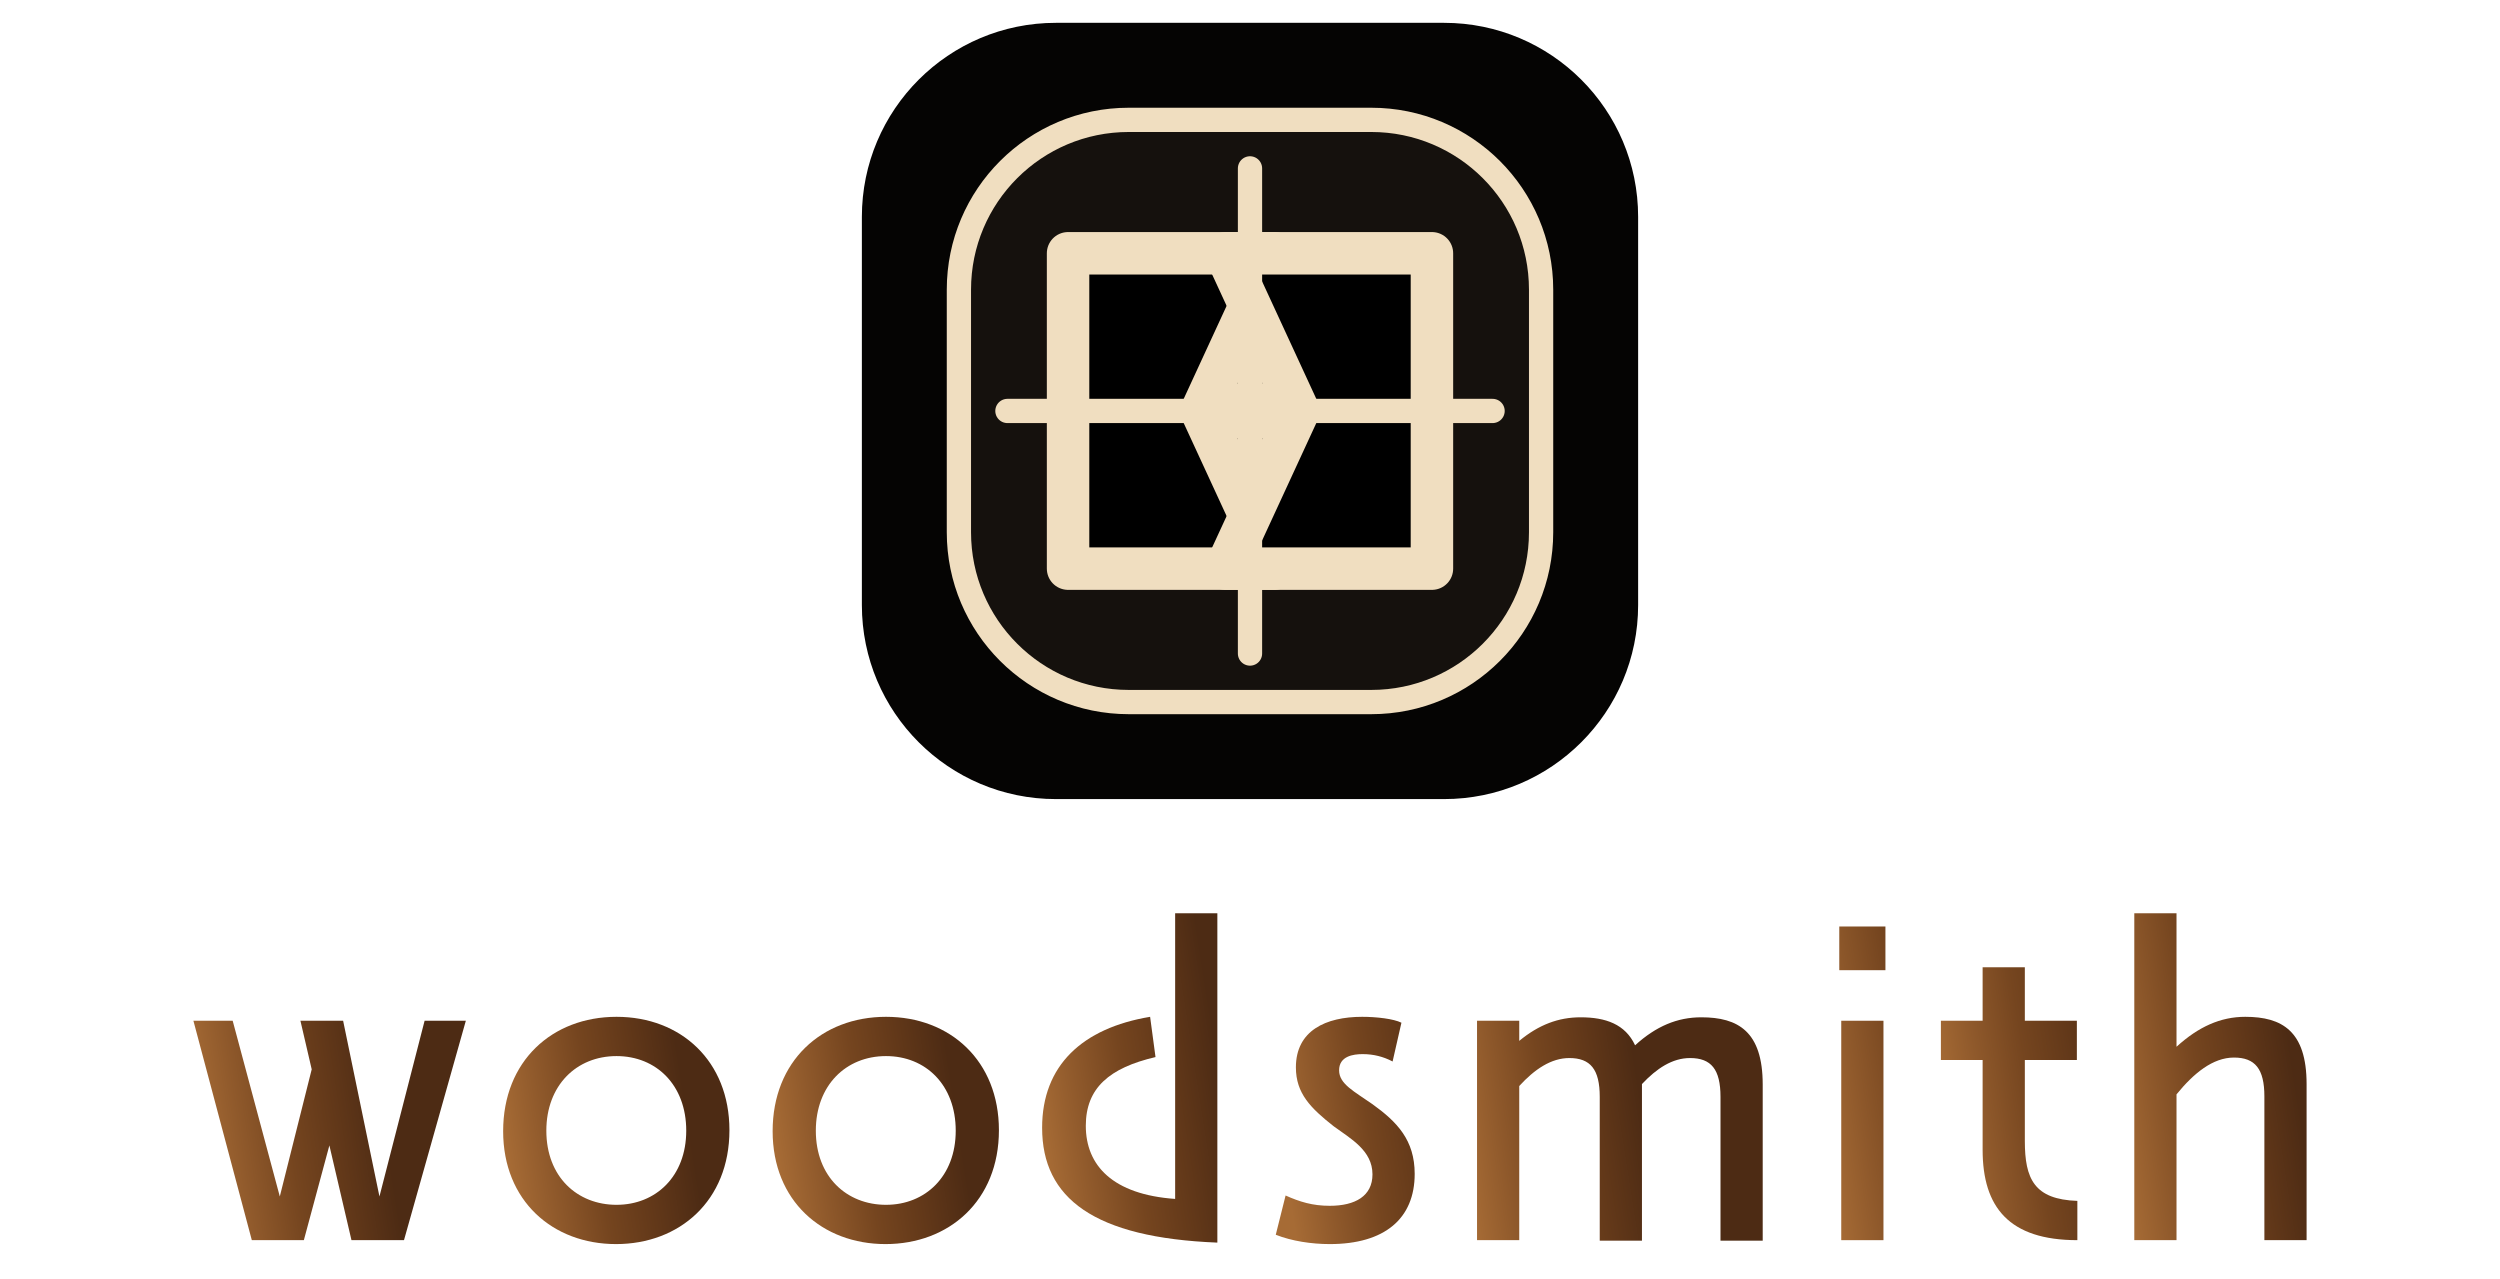
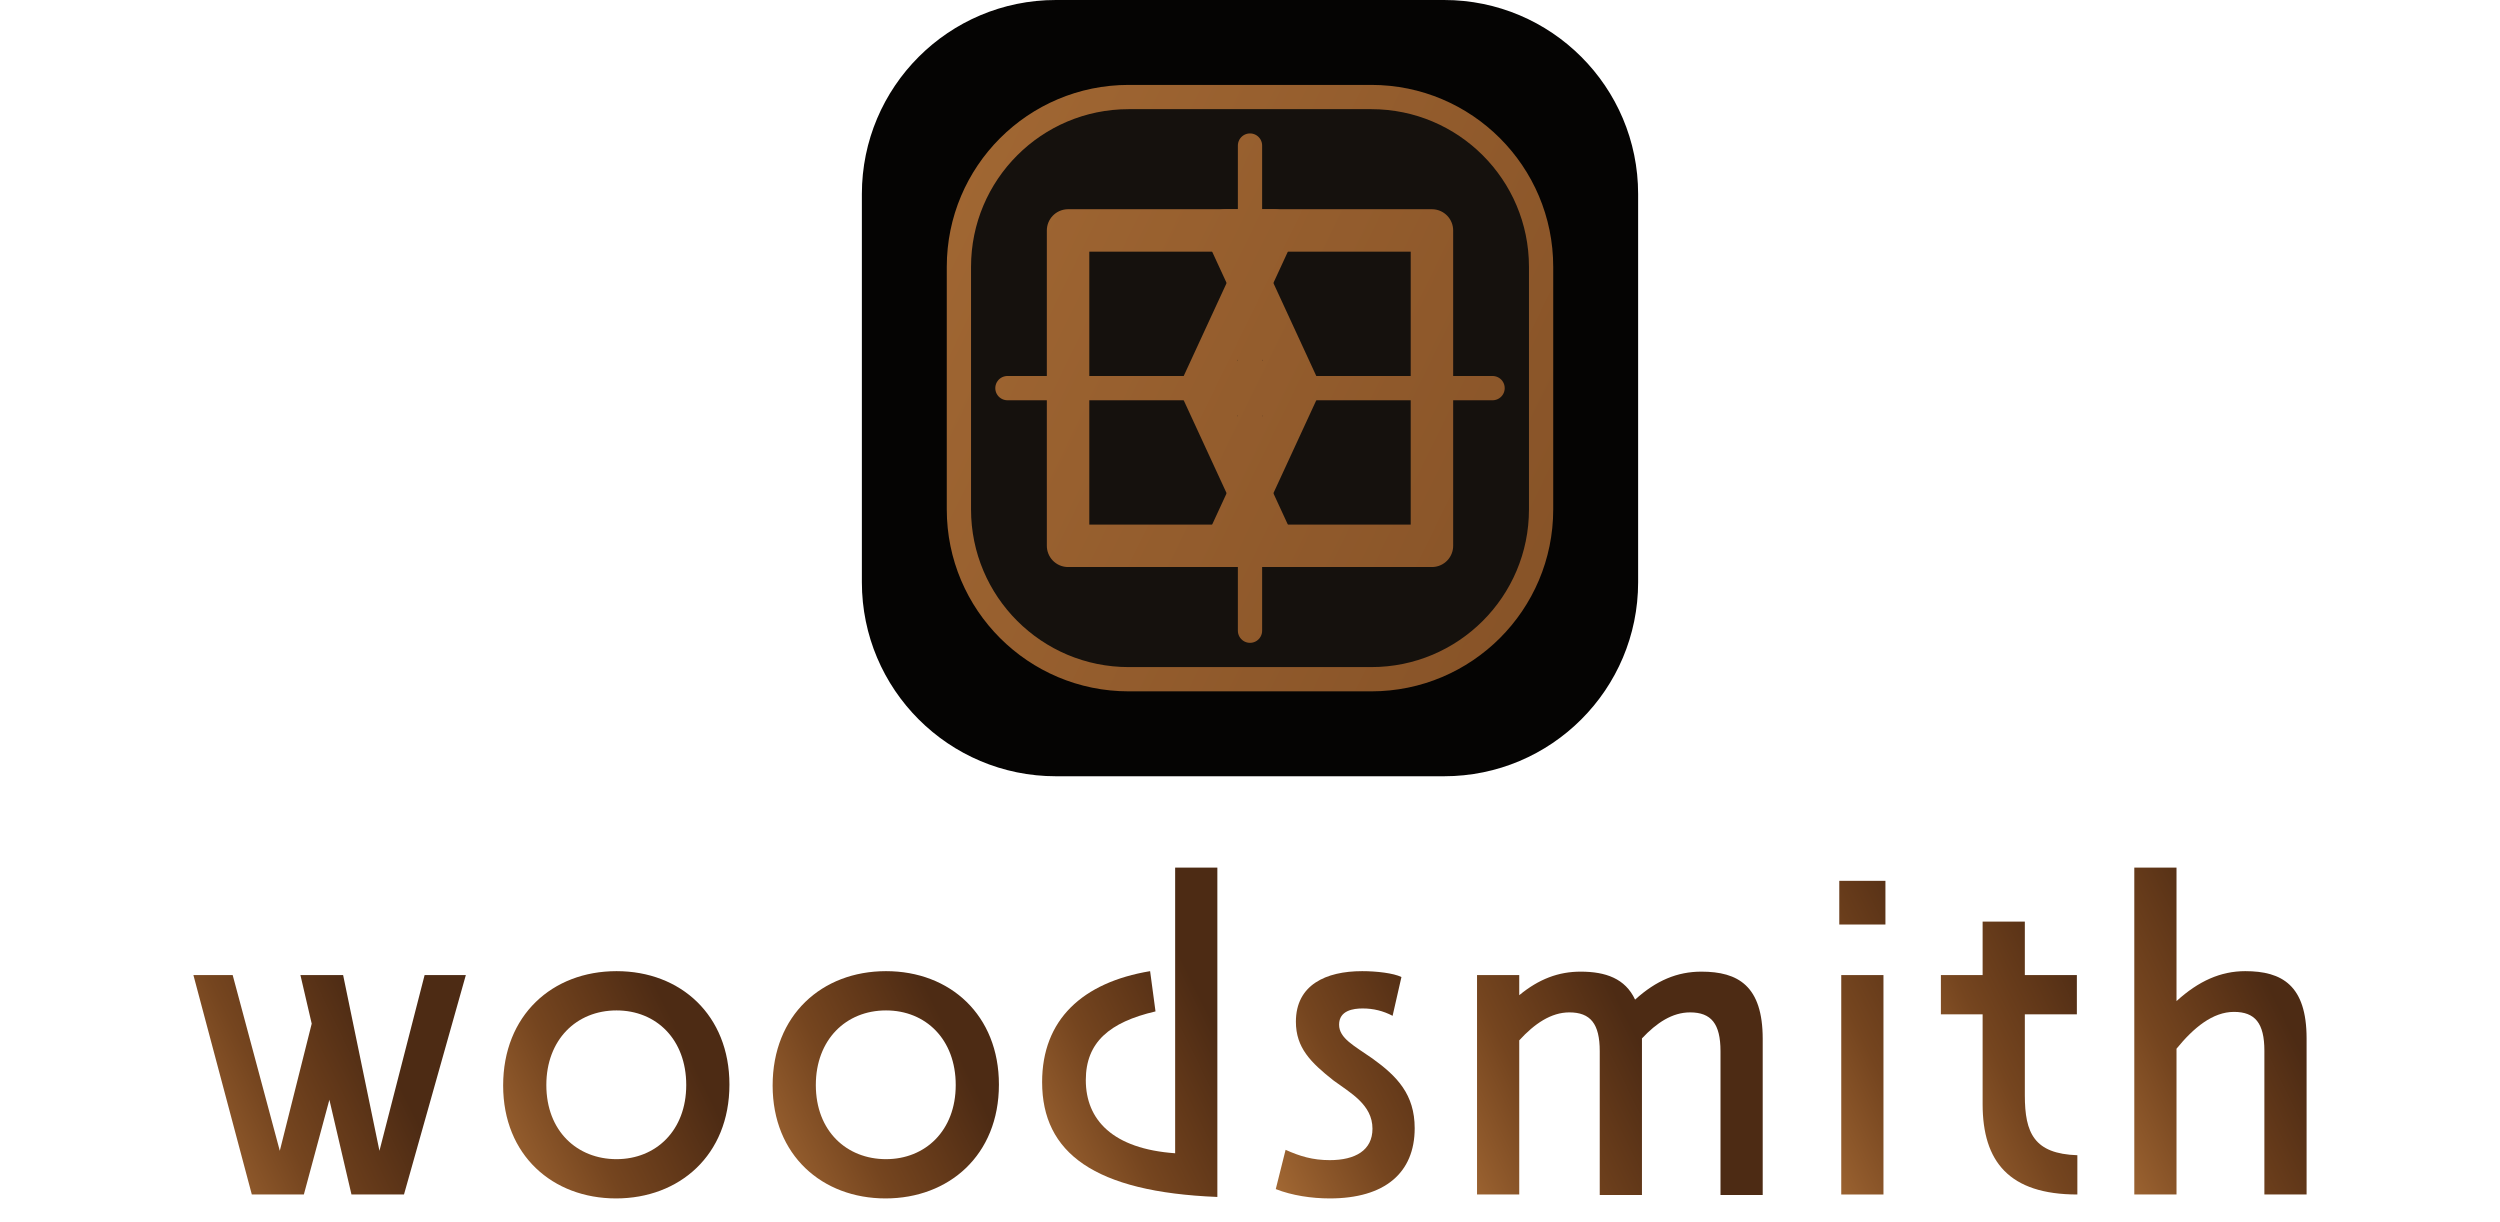
- <svg xmlns="http://www.w3.org/2000/svg" width="438" height="224" viewBox="0 0 438 224" role="img" aria-label="woodsmith">
+ <svg xmlns="http://www.w3.org/2000/svg" width="438" height="214" viewBox="0 0 438 214" role="img" aria-label="woodsmith">
  <defs>
-     <linearGradient id="woodsmithTitleGradient" x1="33.885" y1="160.000" x2="404.115" y2="218.000" gradientUnits="userSpaceOnUse">
+     <linearGradient id="woodsmithWoodGradient" x1="0" y1="0" x2="438" y2="214" gradientUnits="userSpaceOnUse">
      <stop offset="0" stop-color="#a66b35" />
      <stop offset="0.22" stop-color="#8f592b" />
      <stop offset="0.48" stop-color="#75451f" />
      <stop offset="0.74" stop-color="#623819" />
      <stop offset="1" stop-color="#4d2b14" />
    </linearGradient>
  </defs>
-   <g transform="translate(151.000 4.000) scale(1.0625)">
+   <g transform="translate(151.000 0.000) scale(1.0625)" fill="none">
    <rect width="128" height="128" rx="32" fill="#050403" />
-     <rect x="16" y="16" width="96" height="96" rx="28" fill="#15110d" stroke="#f0dec0" stroke-width="4" />
-     <path d="M34 38h34L56 64l12 26H34V38Z" stroke="#f0dec0" stroke-width="7" stroke-linejoin="round" />
-     <path d="M94 90H60l12-26-12-26h34v52Z" stroke="#f0dec0" stroke-width="7" stroke-linejoin="round" />
-     <path d="M64 24v80M24 64h80" stroke="#f0dec0" stroke-width="4" stroke-linecap="round" />
-     <circle cx="64" cy="64" r="5" fill="#f0dec0" />
+     <rect x="16" y="16" width="96" height="96" rx="28" fill="#15110d" stroke="url(#woodsmithWoodGradient)" stroke-width="4" />
+     <path d="M34 38h34L56 64l12 26H34V38Z" fill="none" stroke="url(#woodsmithWoodGradient)" stroke-width="7" stroke-linejoin="round" />
+     <path d="M94 90H60l12-26-12-26h34v52Z" fill="none" stroke="url(#woodsmithWoodGradient)" stroke-width="7" stroke-linejoin="round" />
+     <path d="M64 24v80M24 64h80" fill="none" stroke="url(#woodsmithWoodGradient)" stroke-width="4" stroke-linecap="round" />
+     <circle cx="64" cy="64" r="5" fill="url(#woodsmithWoodGradient)" />
  </g>
-   <g transform="translate(32.853 217.276) scale(0.086 -0.086)" fill="url(#woodsmithTitleGradient)">
+   <g transform="translate(32.853 209.276) scale(0.086 -0.086)" fill="url(#woodsmithWoodGradient)">
    <path d="M483 447 391 89 317 447H230L253 348L188 89L92 447H12L131 0H237L289 193L334 0H441L567 447Z" transform="translate(0.000 0)" />
    <path d="M253 -8C382 -8 484 80 484 224C484 365 385 455 254 455C123 455 23 365 23 222C23 80 124 -8 253 -8ZM254 72C174 72 111 129 111 223C111 315 172 375 254 375C335 375 396 316 396 223C396 130 334 72 254 72Z" transform="translate(620.000 0)" />
    <path d="M253 -8C382 -8 484 80 484 224C484 365 385 455 254 455C123 455 23 365 23 222C23 80 124 -8 253 -8ZM254 72C174 72 111 129 111 223C111 315 172 375 254 375C335 375 396 316 396 223C396 130 334 72 254 72Z" transform="translate(1169.000 0)" />
    <path d="M380 -5V666H294V84C167 93 112 152 112 233C112 310 160 351 254 373L243 455C105 432 23 356 23 229C23 85 129 5 380 -5Z" transform="translate(1718.000 0)" />
    <path d="M127 -8C239 -8 300 44 300 135C300 204 264 241 214 277C177 303 146 318 146 346C146 375 175 379 194 379C216 379 236 374 255 364L273 443C257 451 222 455 193 455C119 455 58 427 58 352C58 299 88 269 135 232C169 207 214 183 214 134C214 90 179 70 127 70C92 70 66 78 37 91L17 11C50 -2 90 -8 127 -8Z" transform="translate(2200.000 0)" />
    <path d="M517 454C468 454 425 436 382 397C362 440 322 454 271 454C226 454 186 439 146 406V447H60V0H146V314C177 348 211 371 248 371C291 371 310 348 310 292V-1H396V317V318C426 350 458 371 494 371C537 371 556 348 556 292V-1H642V317C642 425 592 454 517 454Z" transform="translate(2567.000 0)" />
    <path d="M58 550H152V639H58ZM62 0H148V447H62Z" transform="translate(3307.000 0)" />
    <path d="M291 0V80C203 83 184 125 184 202V367H290V447H184V556H98V447H13V367H98V184C98 67 152 0 291 0Z" transform="translate(3559.000 0)" />
    <path d="M286 455C236 455 191 435 146 394V666H60V0H146V297C181 340 220 372 263 372C306 372 325 349 325 293V0H411V318C411 426 361 455 286 455Z" transform="translate(3906.000 0)" />
  </g>
</svg>
